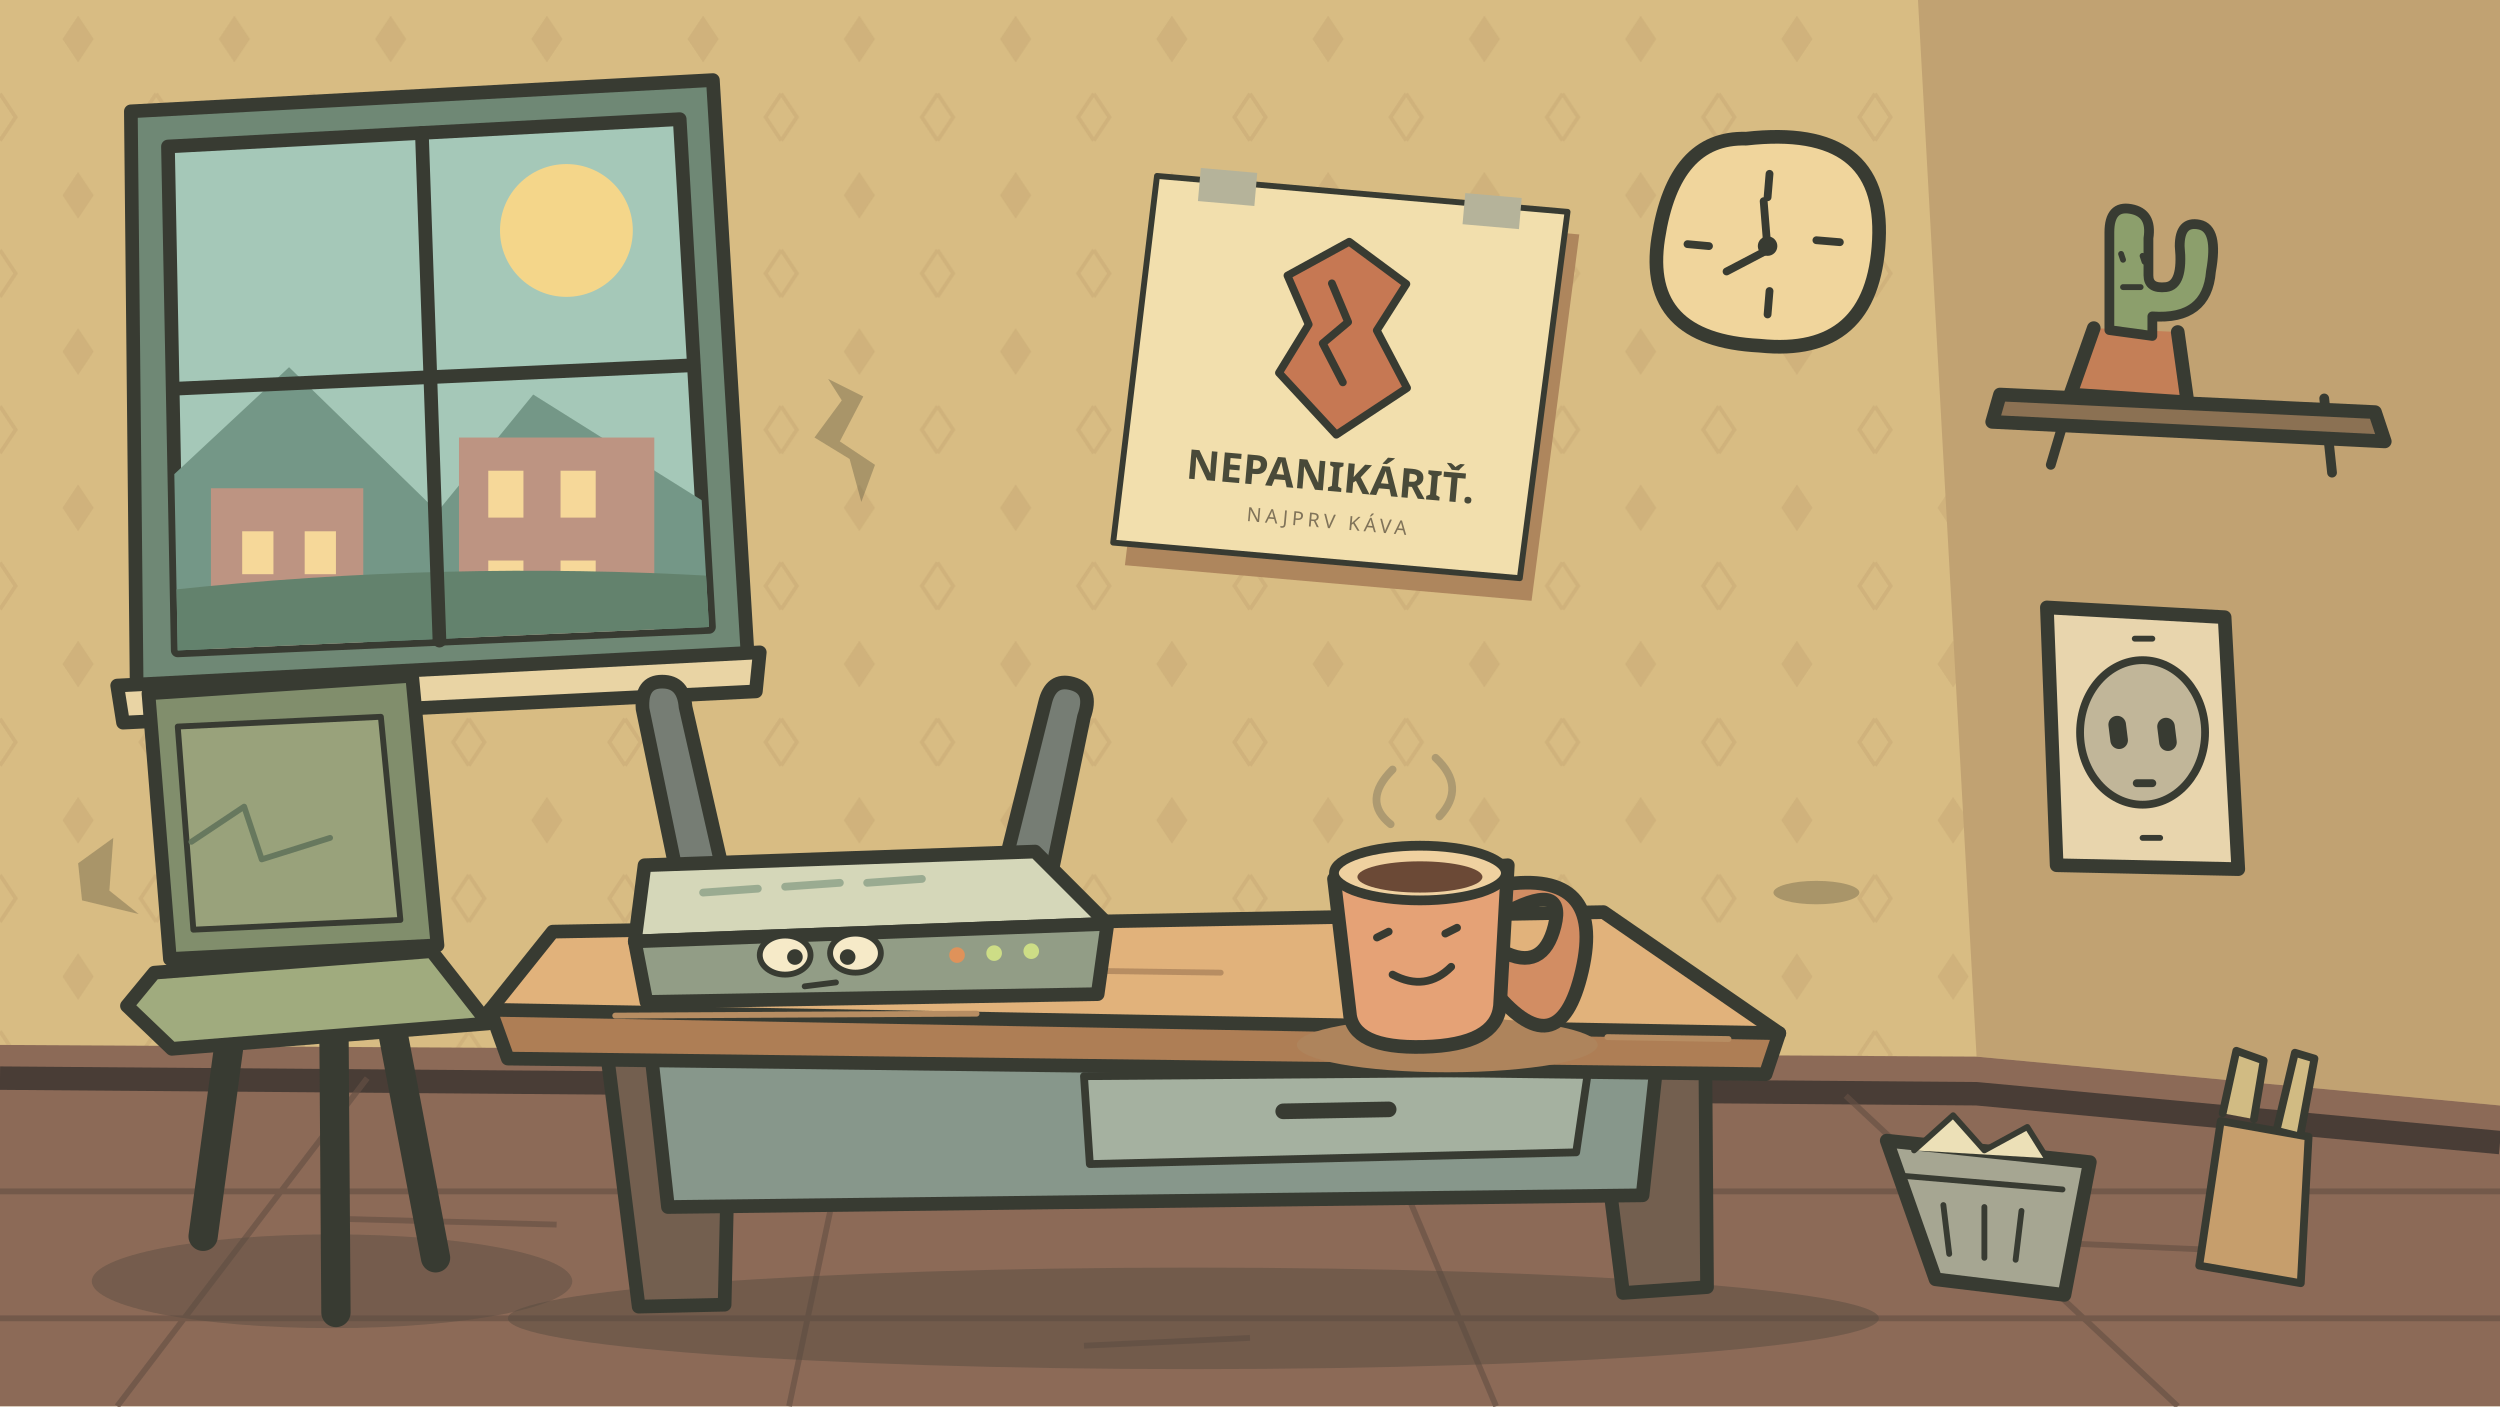
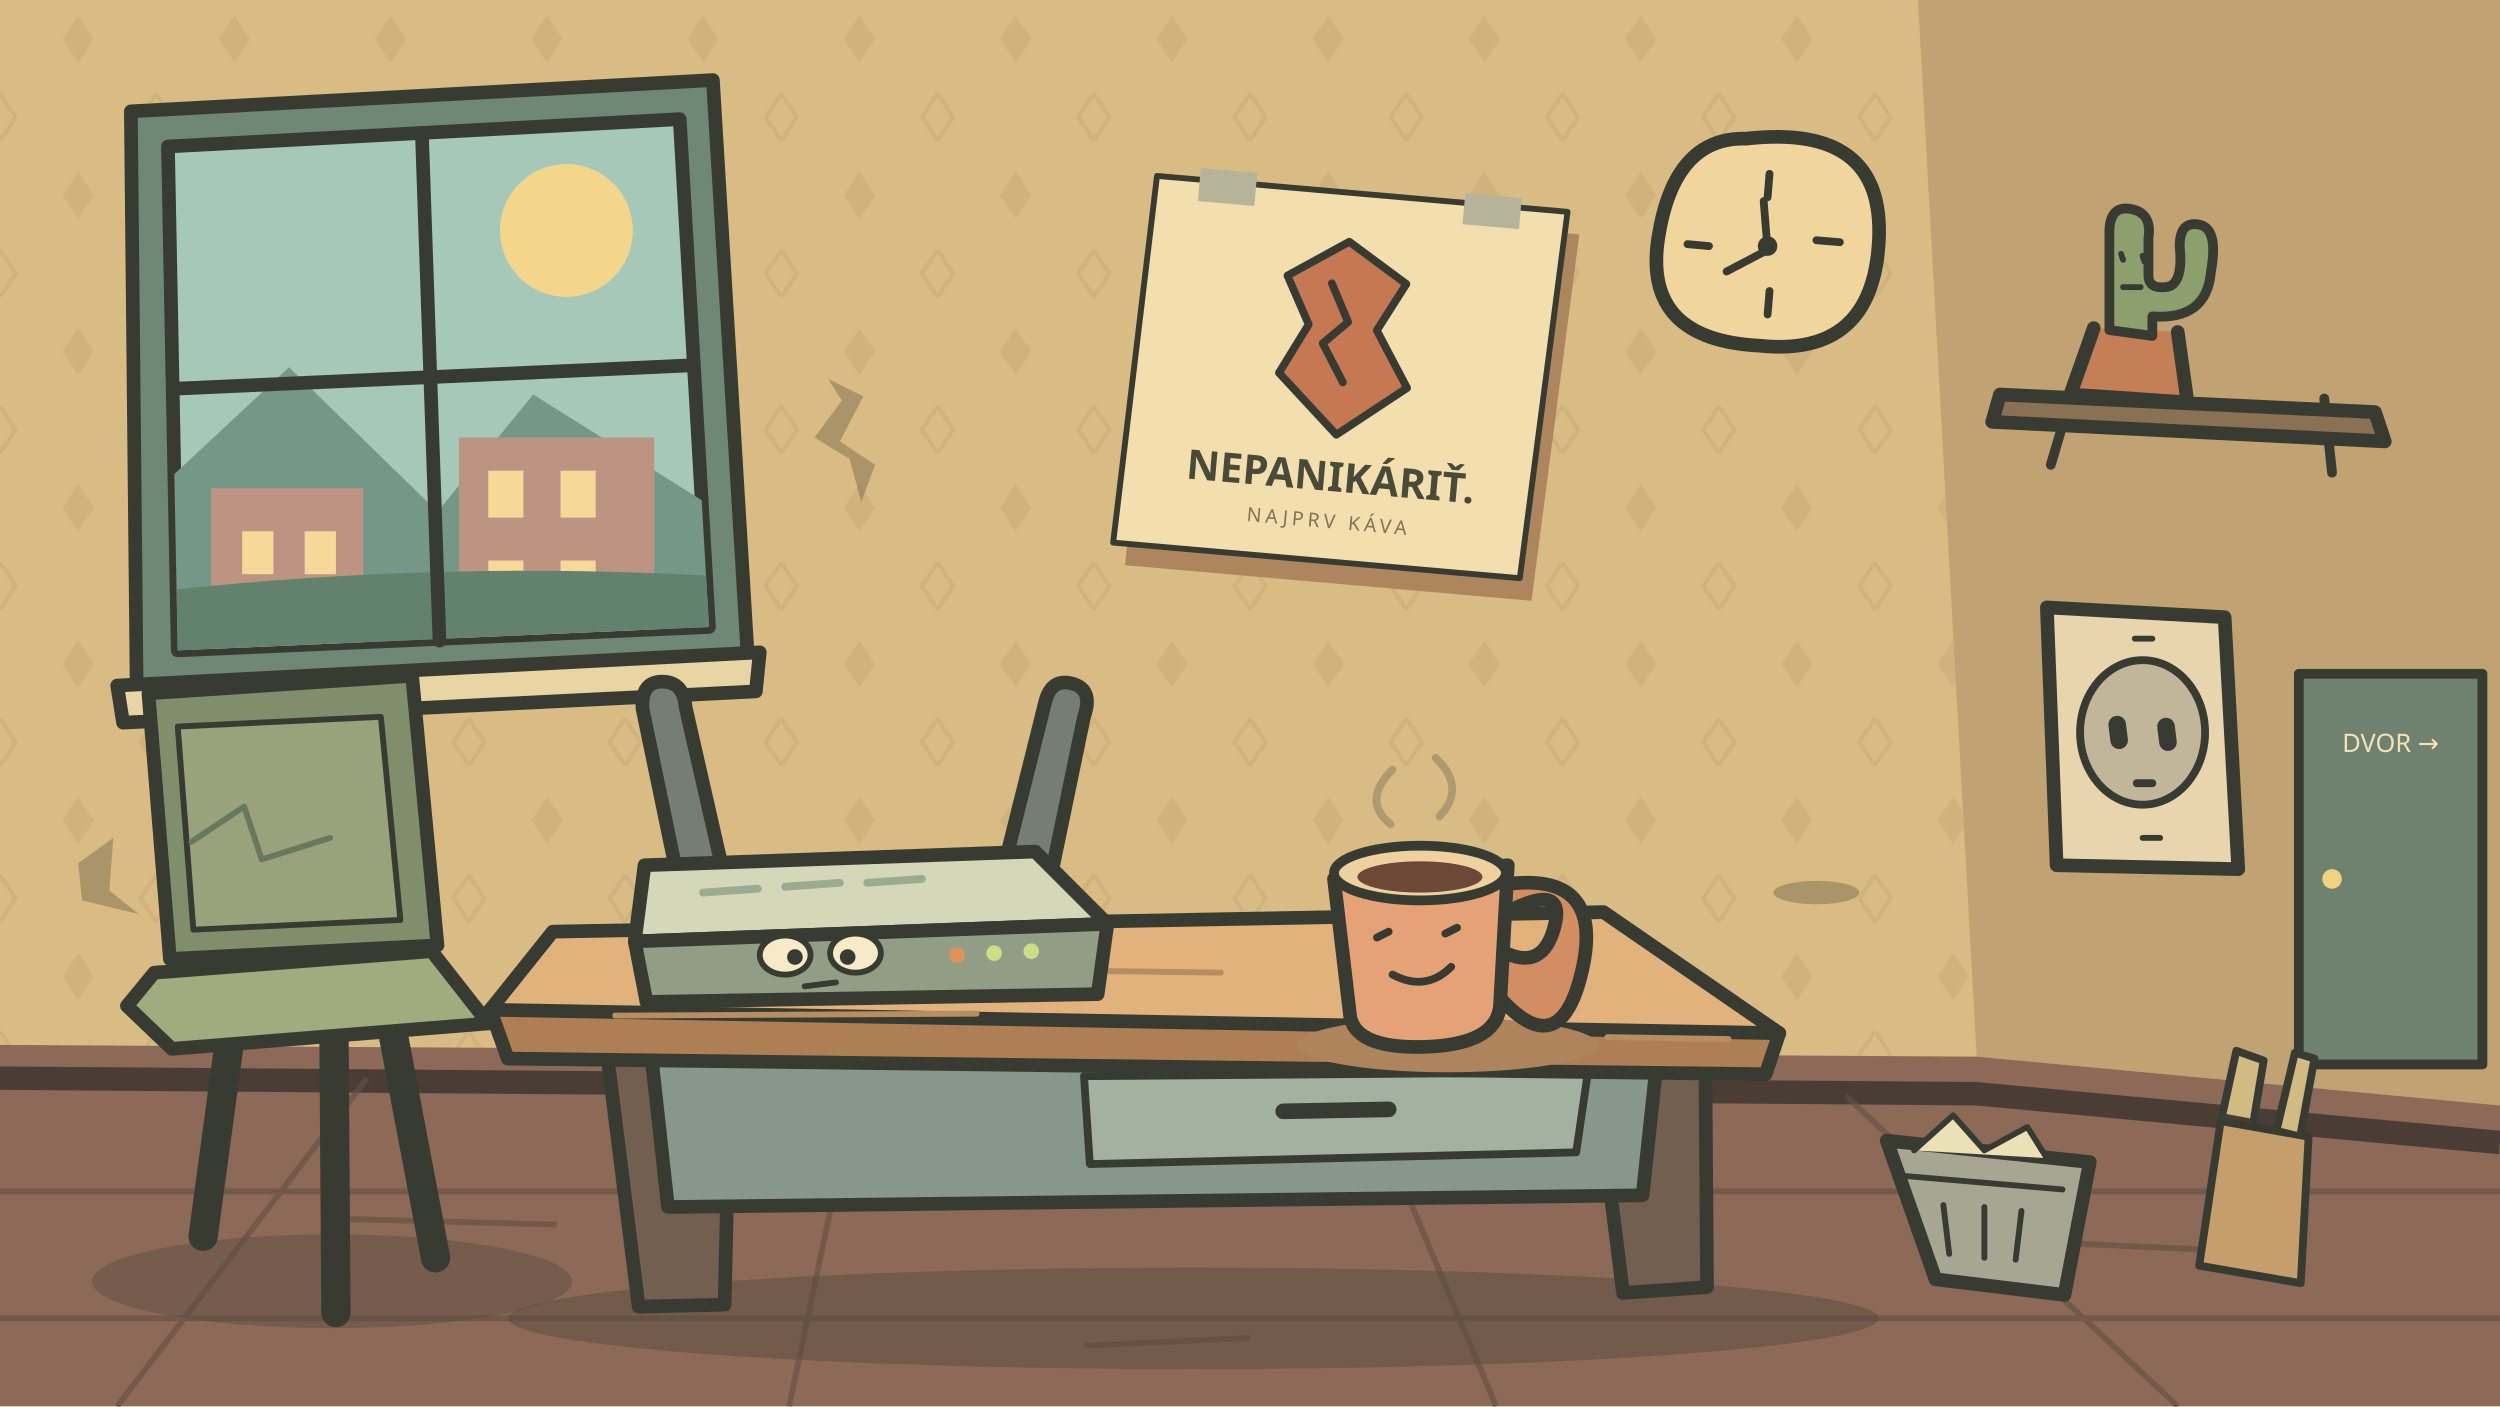
<svg xmlns="http://www.w3.org/2000/svg" width="1280" height="720" viewBox="0 0 1280 720">
  <defs>
    <pattern id="wallpaper" width="80" height="80" patternUnits="userSpaceOnUse">
      <path d="M40 8 48 20 40 32 32 20Z" fill="#a98456" opacity=".17" />
      <path d="M0 48 8 60 0 72M80 48 72 60 80 72" fill="none" stroke="#a98456" stroke-width="2" opacity=".17" />
    </pattern>
    <clipPath id="window">
      <path d="M86 75 348 61 363 321 91 333Z" />
    </clipPath>
  </defs>
  <path fill="#d8bc83" d="M0 0h1280v720H0z" />
  <path fill="url(#wallpaper)" d="M0 0h1280v550H0z" />
  <path d="m982 0 30 541 268 25V0" fill="#c1a272" />
  <path d="m0 535 1012 6 268 25v154H0Z" fill="#8c6a57" />
  <path d="m0 552 1012 8 268 25" fill="none" stroke="#493d36" stroke-width="12" />
  <g stroke="#665044" stroke-width="3" fill="none" opacity=".65">
    <path d="M0 610h1280M0 675h1280M188 552 60 720M439 554l-35 166M698 558l68 162M945 561l170 159" />
    <path d="m172 624 113 3m270 62 85-4m405-49 89 4" />
  </g>
  <g stroke="#383b32" stroke-width="7" stroke-linejoin="round" stroke-linecap="round">
    <path d="m67 57 298-16 18 298-313 16Z" fill="#6f8875" />
    <path d="M86 75 348 61 363 321 91 333Z" fill="#a5c8b8" />
    <g clip-path="url(#window)" stroke="none">
      <circle cx="290" cy="118" r="34" fill="#f4d68a" />
      <path d="m60 270 88-82 76 74 49-60 110 69v90H60" fill="#749787" />
      <path d="M108 250h78v110h-78zm127-26h100v130H235Z" fill="#bd9482" />
      <path d="M124 272h16v22h-16zm32 0h16v22h-16zm94-31h18v24h-18zm37 0h18v24h-18zm-37 46h18v24h-18zm37 0h18v24h-18Z" fill="#f6d899" />
      <path d="M88 302q140-15 279-7v50H88" fill="#63826d" />
    </g>
    <path d="m216 68 9 260M90 199l265-12" fill="none" />
    <path d="m60 351 329-17-2 20-324 16Z" fill="#e9d4a4" />
    <g transform="rotate(5 690 202)">
      <path d="M590 110h211l-8 189H584Z" fill="#ae865d" stroke="none" />
      <path d="M583 99h211l-8 189H577Z" fill="#f2dfad" stroke-width="3" />
      <path d="m654 144 30-20 31 19-13 25 18 28-34 27-32-29 13-26Z" fill="#c67853" stroke-width="4" />
      <path d="m677 146 10 19-12 12 12 19" fill="none" stroke-width="4" />
      <path d="M605 93h29v17h-29zm136 1h29v16h-29Z" fill="#b5b39a" stroke="none" />
      <text x="685" y="252" text-anchor="middle" font-family="sans-serif" font-size="21" font-weight="bold" fill="#494a39" stroke="none">NEPANIKÁRIŤ.</text>
      <text x="685" y="271" text-anchor="middle" font-family="sans-serif" font-size="10" letter-spacing="2" fill="#807359" stroke="none">NAJPRV KÁVA</text>
    </g>
    <path d="M894 71q71-8 68 52t-61 54q-60-3-52-55t45-51Z" fill="#f0d59c" />
    <path d="m906 89-1 12m37 23-12-1m-25 38 1-12m-42-24 11 1m28-23 2 25-21 11" fill="none" stroke-width="4" />
    <circle cx="905" cy="126" r="5" fill="#383b32" stroke="none" />
    <ellipse cx="170" cy="656" rx="123" ry="24" fill="#584b40" opacity=".45" stroke="none" />
    <path d="m119 522-15 111m97-105 22 116m-52-115 1 143" stroke="#383b32" stroke-width="15" />
    <path d="m76 355 135-9 13 138-137 7Z" fill="#818e6c" />
    <path d="m91 372 104-5 10 104-106 5Z" fill="#99a27b" stroke-width="3" />
    <path d="m98 431 27-18 9 27 35-11" fill="none" stroke="#67785e" stroke-width="3" />
    <path d="m79 498 142-11 29 37-162 13-23-22Z" fill="#a0ab7e" />
    <ellipse cx="611" cy="675" rx="351" ry="26" fill="#584b40" opacity=".5" stroke="none" />
    <path d="m310 533 17 136 44-1 3-131m440-11 17 136 43-3-1-133" fill="#735f4f" />
    <path d="m332 527 518 1-9 84-499 6Z" fill="#87978b" />
    <path d="m555 551 258-2-6 41-249 6Z" fill="#a5b1a0" stroke-width="4" />
    <path d="m657 569 54-1" stroke-width="8" />
    <path d="m283 477 538-10 90 62-632 10-28-22Z" fill="#e1b27b" />
    <path d="m251 517 660 12-7 21-644-8Z" fill="#ae7e55" />
    <path d="m315 520 185-1m54-22 71 1m198 33 62 1" stroke="#b78d62" stroke-width="3" />
    <path d="m346 445-17-82q-1-14 10-14t12 13l18 79m145 3 21-84q3-13 14-10t6 17l-17 82" fill="#767d74" />
    <path d="m330 443 200-7 37 37-242 9Z" fill="#d5d7b9" />
    <path d="m325 482 242-9-5 36-231 4Z" fill="#929d86" />
    <path d="m360 457 28-2m14-1 28-2m14 0 28-2" stroke="#9aab91" stroke-width="4" />
    <ellipse cx="402" cy="489" rx="13" ry="10" fill="#f6eac8" stroke-width="3" />
    <ellipse cx="438" cy="488" rx="13" ry="10" fill="#f6eac8" stroke-width="3" />
    <circle cx="407" cy="490" r="4" fill="#383b32" stroke="none" />
    <circle cx="434" cy="490" r="4" fill="#383b32" stroke="none" />
    <path d="m412 505 16-2" stroke-width="3" />
    <circle cx="490" cy="489" r="4" fill="#df925a" stroke="none" />
    <circle cx="509" cy="488" r="4" fill="#cddd86" stroke="none" />
    <circle cx="528" cy="487" r="4" fill="#cddd86" stroke="none" />
    <ellipse cx="741" cy="535" rx="77" ry="14" fill="#ae845c" stroke="none" />
    <path d="M769 453q53-8 41 44t-47 8l6-18q21 11 27-13t-28-5" fill="#d28d63" />
    <path d="m683 450 89-7-4 72q-2 20-39 21t-38-18Z" fill="#e5a276" />
    <ellipse cx="727" cy="447" rx="44" ry="14" fill="#efd1a0" stroke-width="5" />
    <ellipse cx="727" cy="449" rx="32" ry="8" fill="#6b4936" stroke="none" />
    <path d="m705 480 6-3m29 1 6-3m-33 24q17 9 30-4" fill="none" stroke-width="4" />
    <path d="m712 422q-15-12 1-28m24 24q14-15-2-30" fill="none" stroke="#ad9a71" stroke-width="4" />
    <path d="m1048 311 91 5 7 129-93-2Z" fill="#e8d5ad" />
    <ellipse cx="1097" cy="375" rx="32" ry="37" fill="#c1b699" stroke-width="4" />
    <path d="m1084 371 1 8m24-7 1 8" stroke-width="9" />
    <path d="m1094 401 8 0" stroke-width="4" />
    <path d="m1093 327 9 0m-5 102 9 0" stroke-width="3" />
    <path d="m1050 238 11-37m133 41-4-38" stroke-width="5" />
    <path d="m1024 202 192 9 5 15-201-10Z" fill="#8b7153" />
    <path d="m1072 168-12 34 60 4-5-36" fill="#c47f57" />
    <path d="M1080 169v-50q0-14 11-12t9 15v19q0 7 9 6t7-21q0-13 10-11t6 24q-2 25-30 23v10Z" fill="#8c9f6c" stroke-width="5" />
    <path d="m1086 130 1 3m10-2 1 3m-11 13 9 0" stroke-width="3" />
+     <path d="M1177 345h94v200h-94Z" fill="#6f8270" stroke-width="5" />
+     <circle cx="1194" cy="450" r="5" fill="#f1d282" stroke="none" />
+     <text x="1224" y="385" text-anchor="middle" font-family="sans-serif" font-size="13" fill="#f5e3b7" stroke="none">DVOR →</text>
    <path d="m966 584 104 11-13 68-66-8Z" fill="#a6a692" />
    <path d="m974 602 82 7m-61 8 3 25m18-24 0 26m19-24-3 25" fill="none" stroke-width="3" />
    <path d="m980 589 20-18 16 18 22-12 10 16" fill="#ece0b7" stroke-width="3" />
    <path d="m1137 574 45 8-4 75-52-9Z" fill="#c69e6c" stroke-width="4" />
    <path d="m1138 570 7-32 14 5-5 30m12 4 9-38 10 3-7 38" fill="#d1bb83" stroke-width="4" />
  </g>
  <g fill="#514c39" opacity=".35">
    <path d="m424 194 18 9-12 23 18 12-7 19-6-22-18-11 14-19Z" />
    <path d="m40 442 18-13-2 27 15 12-29-7Z" />
    <ellipse cx="930" cy="457" rx="22" ry="6" />
  </g>
</svg>
